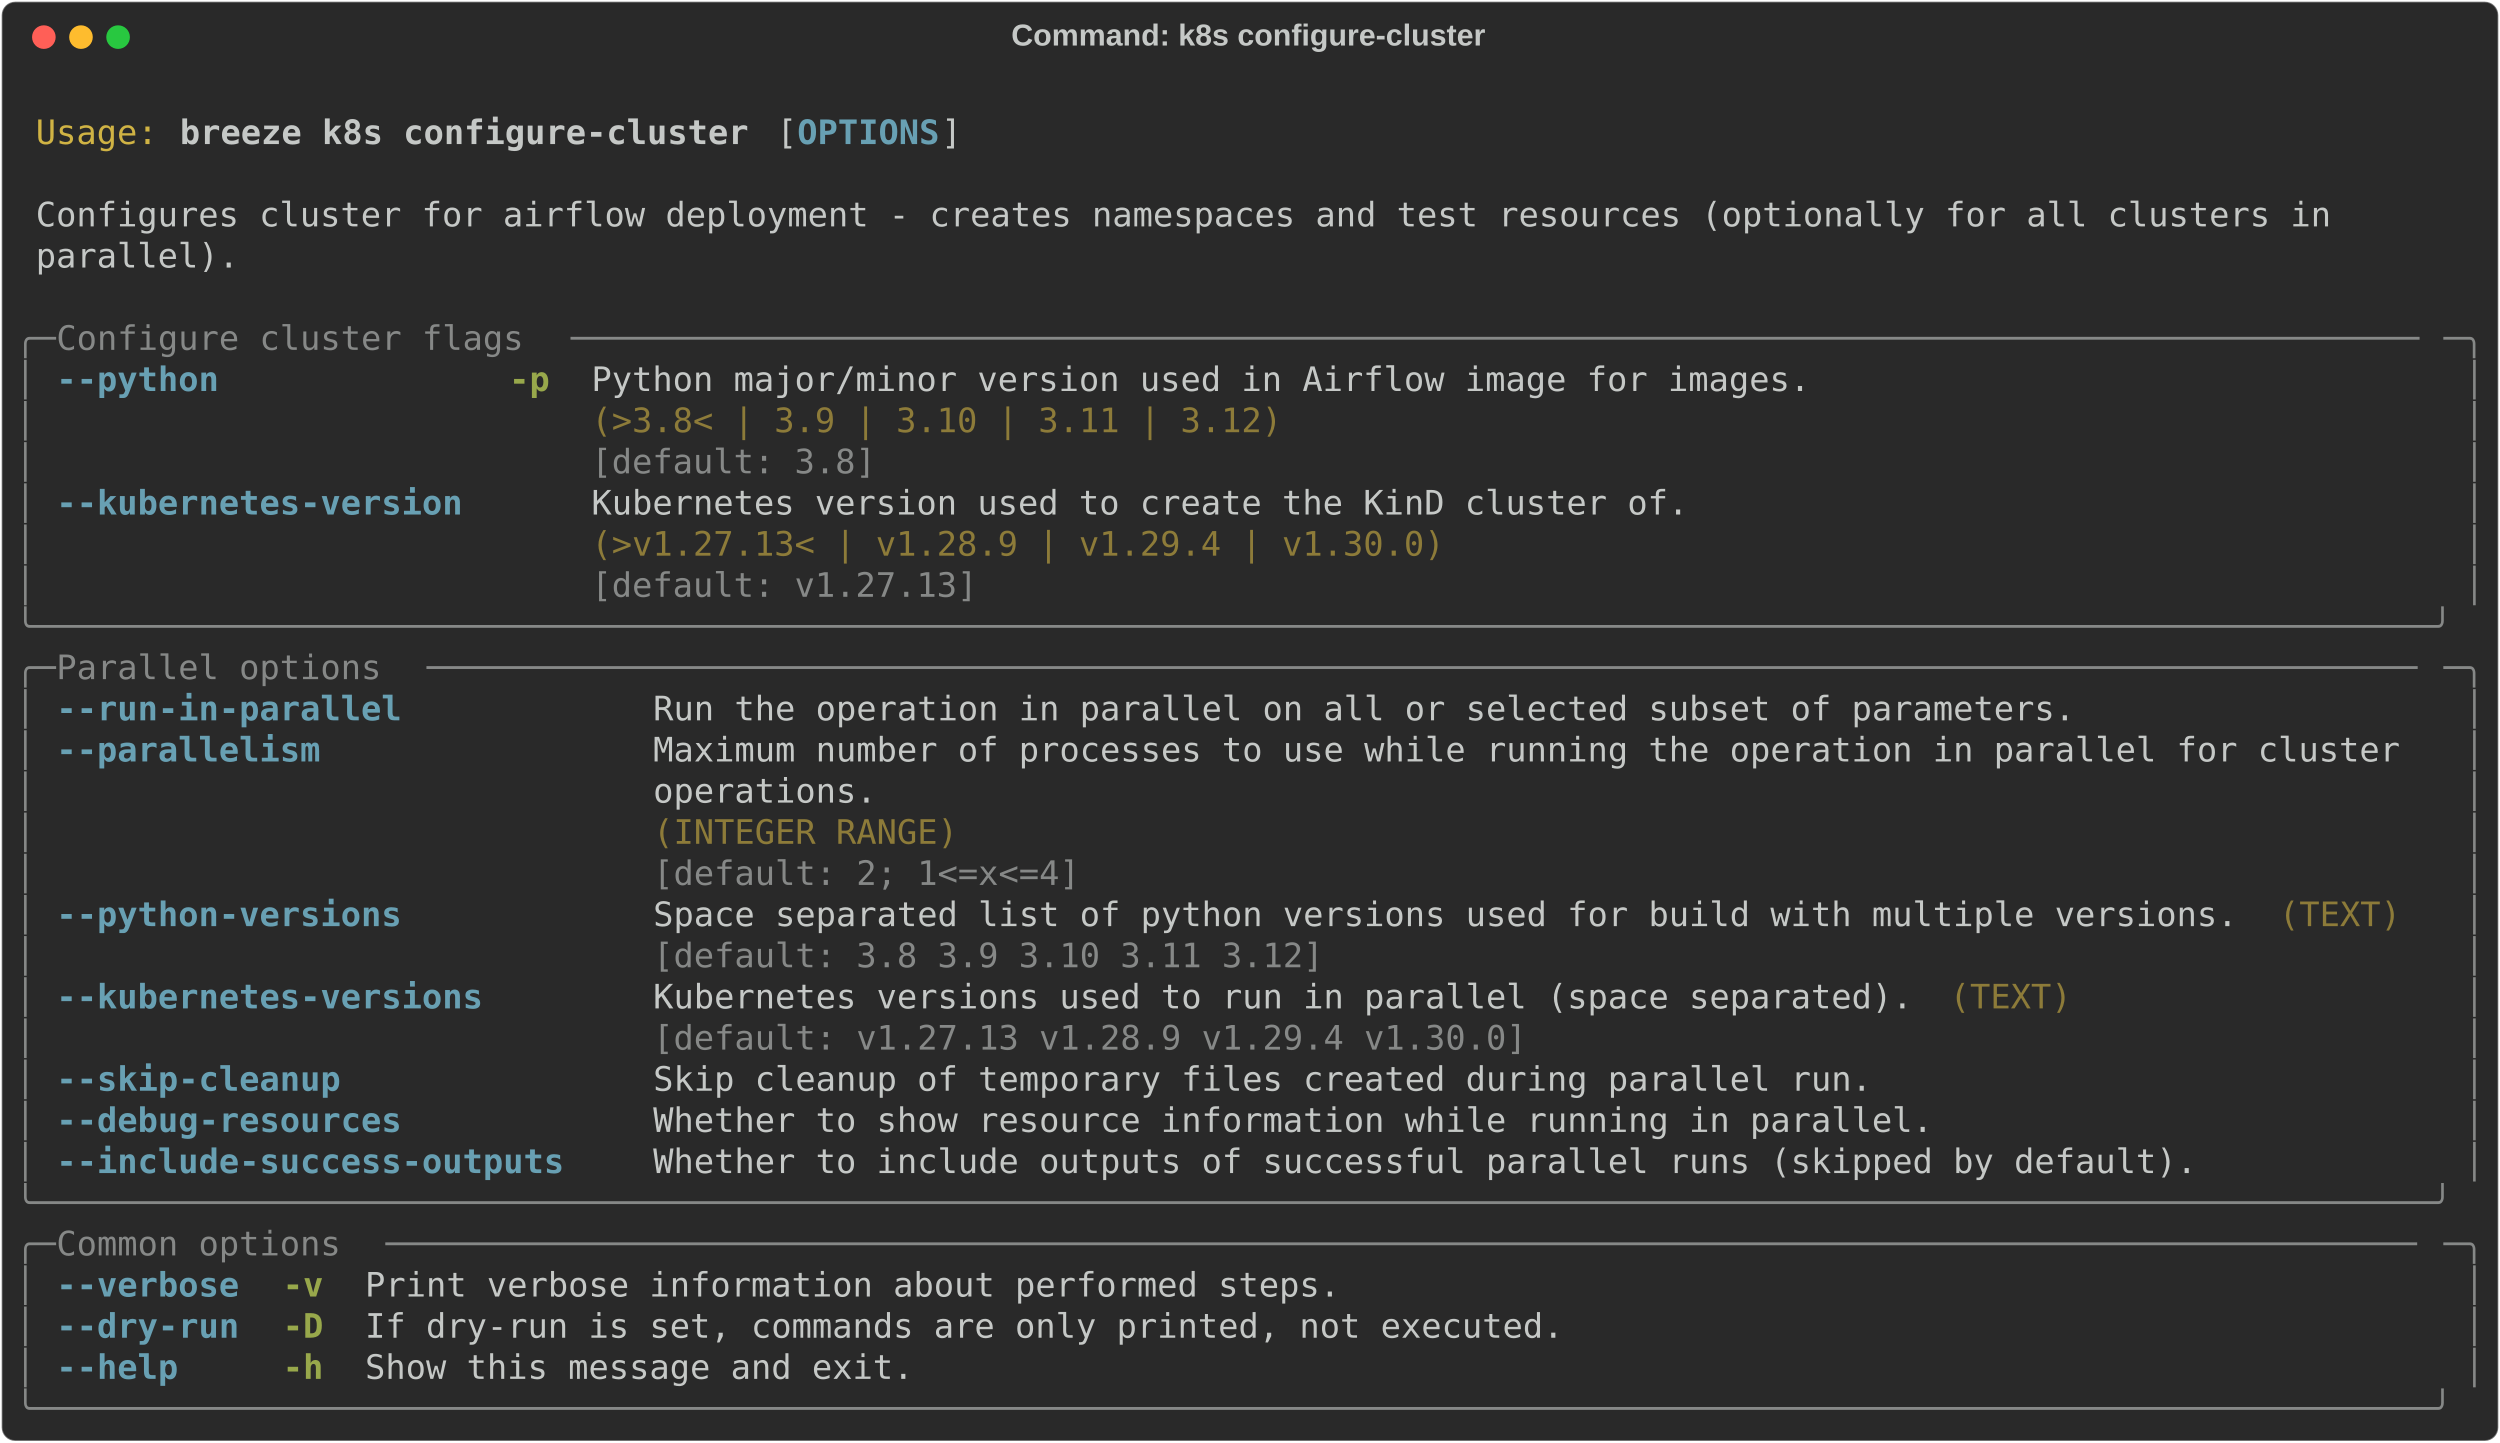
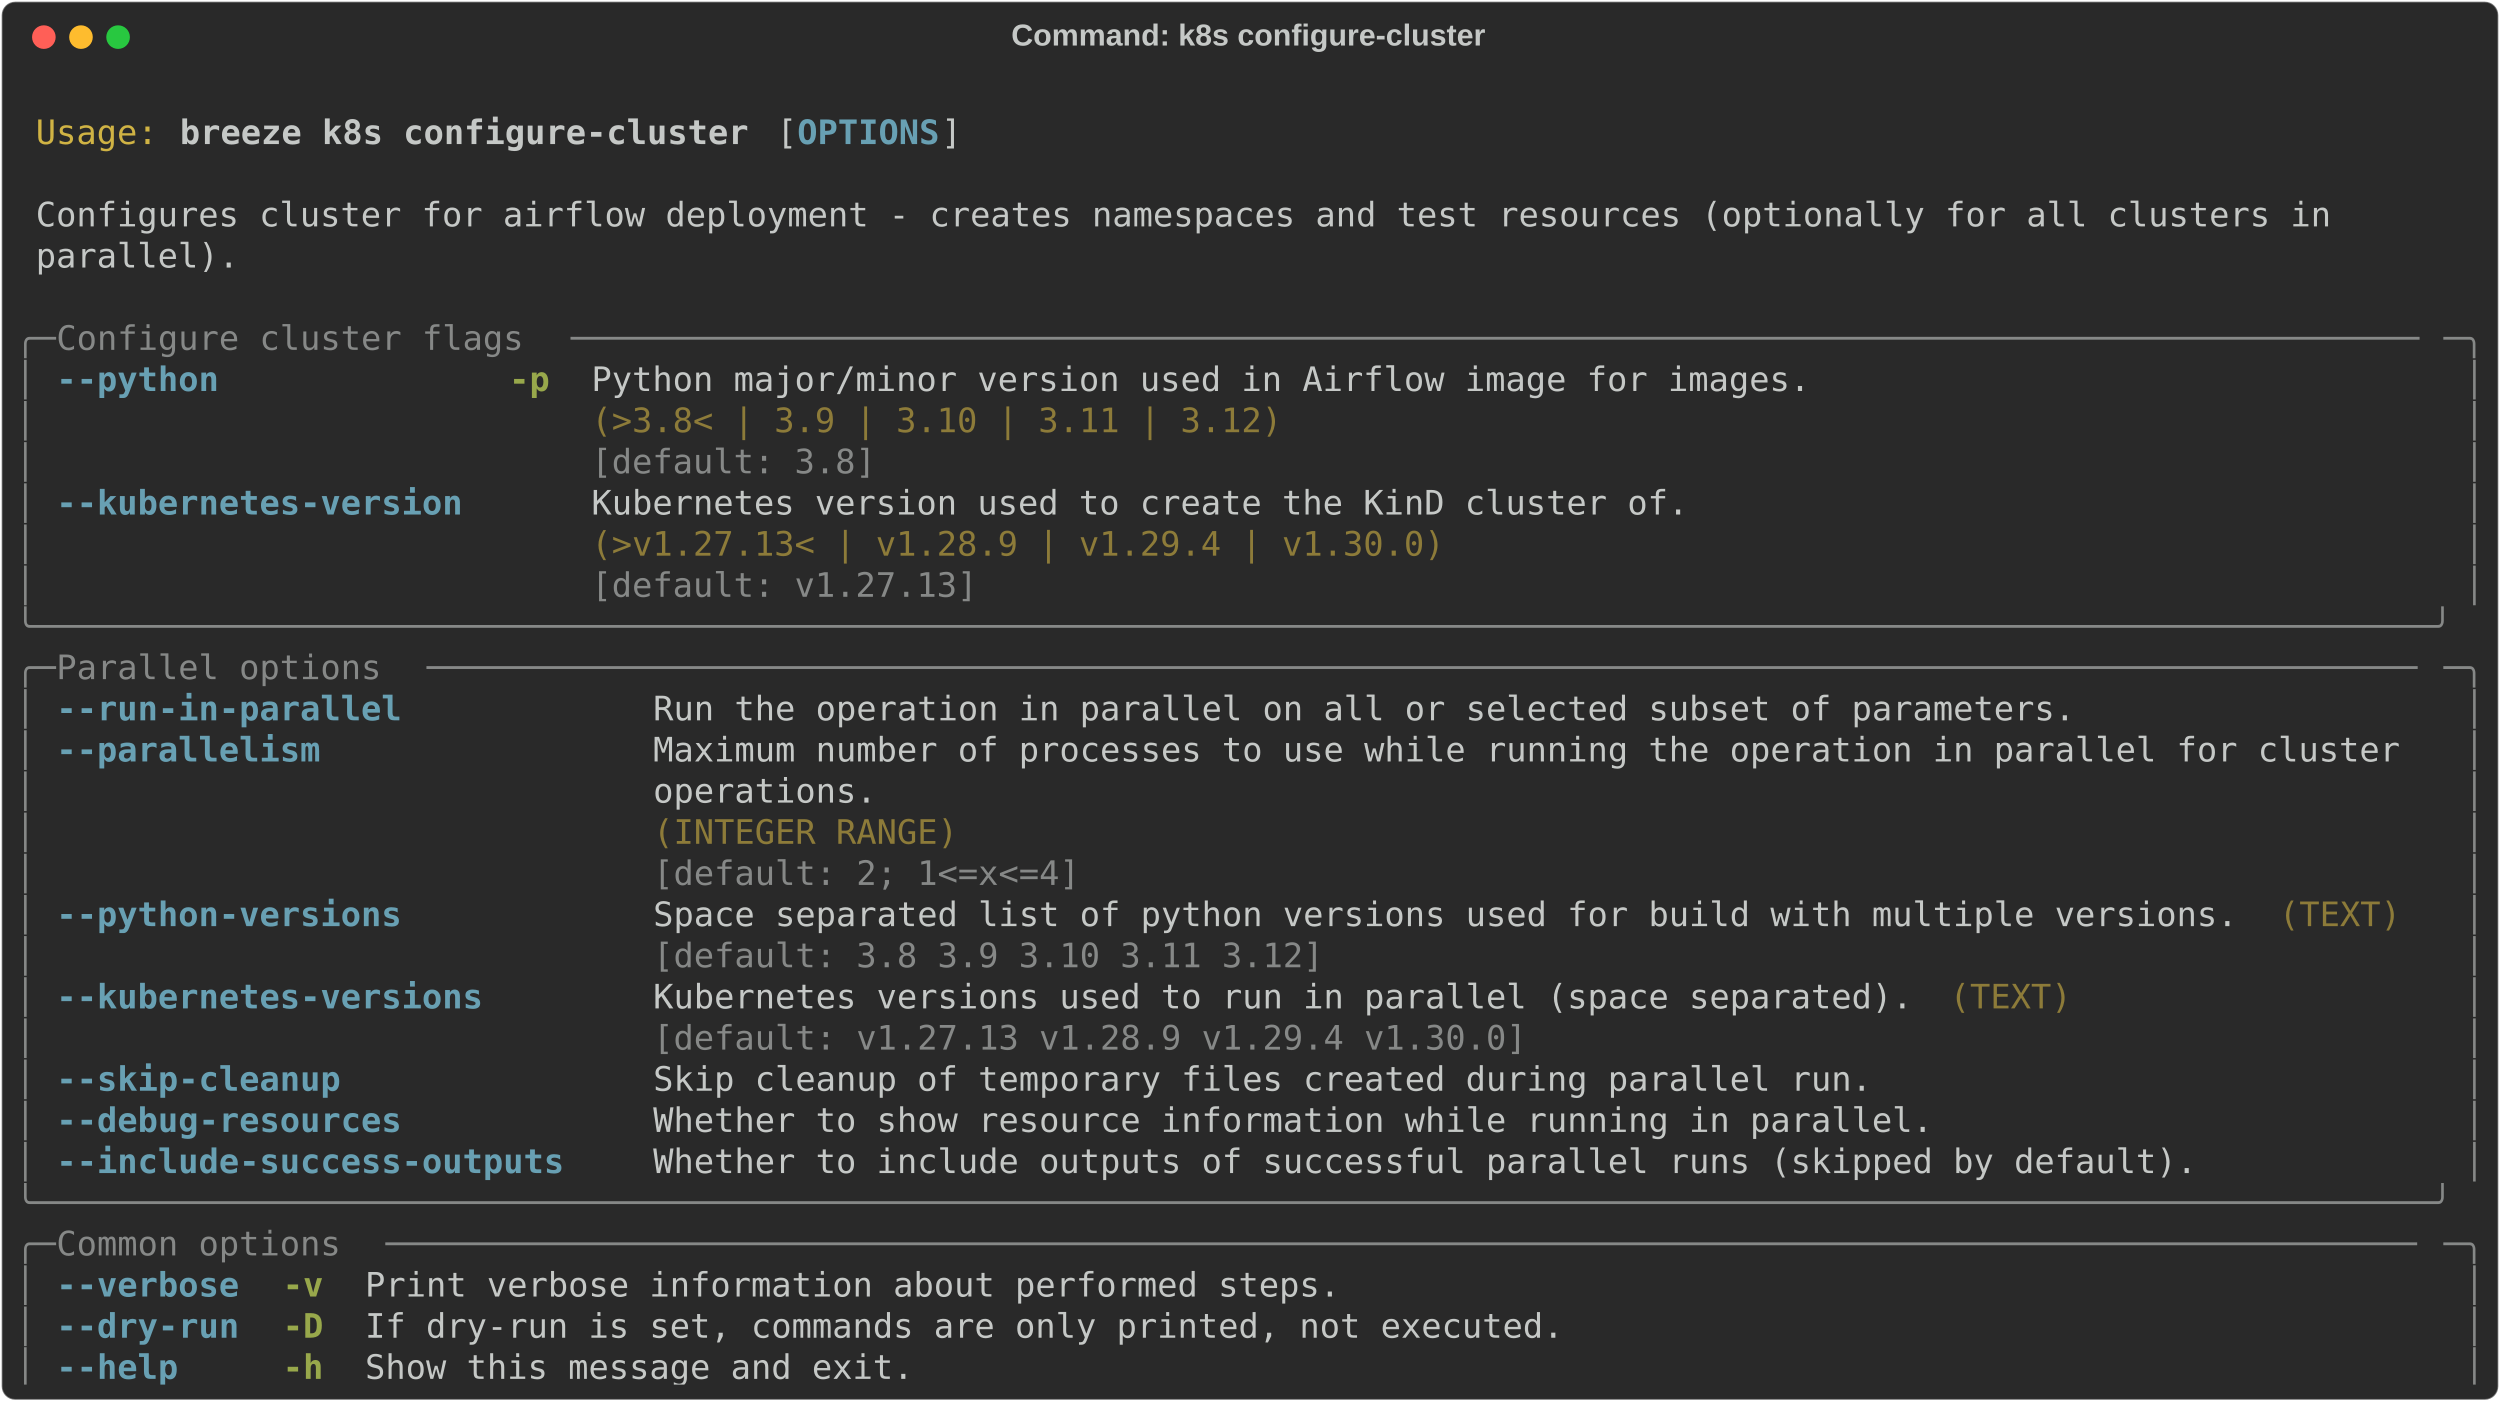
- <svg xmlns="http://www.w3.org/2000/svg" class="rich-terminal" viewBox="0 0 1482 855.2">
+ <svg xmlns="http://www.w3.org/2000/svg" class="rich-terminal" viewBox="0 0 1482 830.8">
  <style>

    @font-face {
        font-family: "Fira Code";
        src: local("FiraCode-Regular"),
                url("https://cdnjs.cloudflare.com/ajax/libs/firacode/6.2.0/woff2/FiraCode-Regular.woff2") format("woff2"),
                url("https://cdnjs.cloudflare.com/ajax/libs/firacode/6.2.0/woff/FiraCode-Regular.woff") format("woff");
        font-style: normal;
        font-weight: 400;
    }
    @font-face {
        font-family: "Fira Code";
        src: local("FiraCode-Bold"),
                url("https://cdnjs.cloudflare.com/ajax/libs/firacode/6.2.0/woff2/FiraCode-Bold.woff2") format("woff2"),
                url("https://cdnjs.cloudflare.com/ajax/libs/firacode/6.2.0/woff/FiraCode-Bold.woff") format("woff");
        font-style: bold;
        font-weight: 700;
    }

    .breeze-k8s-configure-cluster-matrix {
        font-family: Fira Code, monospace;
        font-size: 20px;
        line-height: 24.4px;
        font-variant-east-asian: full-width;
    }

    .breeze-k8s-configure-cluster-title {
        font-size: 18px;
        font-weight: bold;
        font-family: arial;
    }

    .breeze-k8s-configure-cluster-r1 { fill: #c5c8c6 }
.breeze-k8s-configure-cluster-r2 { fill: #d0b344 }
.breeze-k8s-configure-cluster-r3 { fill: #c5c8c6;font-weight: bold }
.breeze-k8s-configure-cluster-r4 { fill: #68a0b3;font-weight: bold }
.breeze-k8s-configure-cluster-r5 { fill: #868887 }
.breeze-k8s-configure-cluster-r6 { fill: #98a84b;font-weight: bold }
.breeze-k8s-configure-cluster-r7 { fill: #8d7b39 }
    </style>
  <defs>
    <clipPath id="breeze-k8s-configure-cluster-clip-terminal">
-       <rect x="0" y="0" width="1463.0" height="804.2" />
+       <rect x="0" y="0" width="1463.0" height="779.8" />
    </clipPath>
    <clipPath id="breeze-k8s-configure-cluster-line-0">
      <rect x="0" y="1.5" width="1464" height="24.65" />
    </clipPath>
    <clipPath id="breeze-k8s-configure-cluster-line-1">
      <rect x="0" y="25.9" width="1464" height="24.65" />
    </clipPath>
    <clipPath id="breeze-k8s-configure-cluster-line-2">
      <rect x="0" y="50.3" width="1464" height="24.65" />
    </clipPath>
    <clipPath id="breeze-k8s-configure-cluster-line-3">
      <rect x="0" y="74.7" width="1464" height="24.65" />
    </clipPath>
    <clipPath id="breeze-k8s-configure-cluster-line-4">
      <rect x="0" y="99.1" width="1464" height="24.65" />
    </clipPath>
    <clipPath id="breeze-k8s-configure-cluster-line-5">
      <rect x="0" y="123.5" width="1464" height="24.65" />
    </clipPath>
    <clipPath id="breeze-k8s-configure-cluster-line-6">
      <rect x="0" y="147.9" width="1464" height="24.65" />
    </clipPath>
    <clipPath id="breeze-k8s-configure-cluster-line-7">
      <rect x="0" y="172.3" width="1464" height="24.65" />
    </clipPath>
    <clipPath id="breeze-k8s-configure-cluster-line-8">
      <rect x="0" y="196.7" width="1464" height="24.65" />
    </clipPath>
    <clipPath id="breeze-k8s-configure-cluster-line-9">
      <rect x="0" y="221.1" width="1464" height="24.65" />
    </clipPath>
    <clipPath id="breeze-k8s-configure-cluster-line-10">
      <rect x="0" y="245.5" width="1464" height="24.65" />
    </clipPath>
    <clipPath id="breeze-k8s-configure-cluster-line-11">
      <rect x="0" y="269.9" width="1464" height="24.65" />
    </clipPath>
    <clipPath id="breeze-k8s-configure-cluster-line-12">
      <rect x="0" y="294.3" width="1464" height="24.65" />
    </clipPath>
    <clipPath id="breeze-k8s-configure-cluster-line-13">
      <rect x="0" y="318.7" width="1464" height="24.65" />
    </clipPath>
    <clipPath id="breeze-k8s-configure-cluster-line-14">
      <rect x="0" y="343.1" width="1464" height="24.65" />
    </clipPath>
    <clipPath id="breeze-k8s-configure-cluster-line-15">
      <rect x="0" y="367.5" width="1464" height="24.65" />
    </clipPath>
    <clipPath id="breeze-k8s-configure-cluster-line-16">
      <rect x="0" y="391.9" width="1464" height="24.65" />
    </clipPath>
    <clipPath id="breeze-k8s-configure-cluster-line-17">
      <rect x="0" y="416.3" width="1464" height="24.65" />
    </clipPath>
    <clipPath id="breeze-k8s-configure-cluster-line-18">
      <rect x="0" y="440.7" width="1464" height="24.65" />
    </clipPath>
    <clipPath id="breeze-k8s-configure-cluster-line-19">
      <rect x="0" y="465.1" width="1464" height="24.65" />
    </clipPath>
    <clipPath id="breeze-k8s-configure-cluster-line-20">
      <rect x="0" y="489.5" width="1464" height="24.65" />
    </clipPath>
    <clipPath id="breeze-k8s-configure-cluster-line-21">
      <rect x="0" y="513.9" width="1464" height="24.65" />
    </clipPath>
    <clipPath id="breeze-k8s-configure-cluster-line-22">
      <rect x="0" y="538.3" width="1464" height="24.65" />
    </clipPath>
    <clipPath id="breeze-k8s-configure-cluster-line-23">
      <rect x="0" y="562.7" width="1464" height="24.65" />
    </clipPath>
    <clipPath id="breeze-k8s-configure-cluster-line-24">
      <rect x="0" y="587.1" width="1464" height="24.65" />
    </clipPath>
    <clipPath id="breeze-k8s-configure-cluster-line-25">
      <rect x="0" y="611.5" width="1464" height="24.65" />
    </clipPath>
    <clipPath id="breeze-k8s-configure-cluster-line-26">
      <rect x="0" y="635.9" width="1464" height="24.65" />
    </clipPath>
    <clipPath id="breeze-k8s-configure-cluster-line-27">
      <rect x="0" y="660.3" width="1464" height="24.65" />
    </clipPath>
    <clipPath id="breeze-k8s-configure-cluster-line-28">
      <rect x="0" y="684.7" width="1464" height="24.65" />
    </clipPath>
    <clipPath id="breeze-k8s-configure-cluster-line-29">
      <rect x="0" y="709.1" width="1464" height="24.65" />
    </clipPath>
    <clipPath id="breeze-k8s-configure-cluster-line-30">
      <rect x="0" y="733.5" width="1464" height="24.65" />
    </clipPath>
-     <clipPath id="breeze-k8s-configure-cluster-line-31">
-       <rect x="0" y="757.9" width="1464" height="24.65" />
-     </clipPath>
  </defs>
-   <rect fill="#292929" stroke="rgba(255,255,255,0.35)" stroke-width="1" x="1" y="1" width="1480" height="853.2" rx="8" />
+   <rect fill="#292929" stroke="rgba(255,255,255,0.35)" stroke-width="1" x="1" y="1" width="1480" height="828.8" rx="8" />
  <text class="breeze-k8s-configure-cluster-title" fill="#c5c8c6" text-anchor="middle" x="740" y="27">Command: k8s configure-cluster</text>
  <g transform="translate(26,22)">
    <circle cx="0" cy="0" r="7" fill="#ff5f57" />
    <circle cx="22" cy="0" r="7" fill="#febc2e" />
    <circle cx="44" cy="0" r="7" fill="#28c840" />
  </g>
  <g transform="translate(9, 41)" clip-path="url(#breeze-k8s-configure-cluster-clip-terminal)">
    <g class="breeze-k8s-configure-cluster-matrix">
      <text class="breeze-k8s-configure-cluster-r1" x="1464" y="20" textLength="12.2" clip-path="url(#breeze-k8s-configure-cluster-line-0)">
</text>
      <text class="breeze-k8s-configure-cluster-r2" x="12.2" y="44.4" textLength="73.2" clip-path="url(#breeze-k8s-configure-cluster-line-1)">Usage:</text>
      <text class="breeze-k8s-configure-cluster-r3" x="97.6" y="44.4" textLength="341.6" clip-path="url(#breeze-k8s-configure-cluster-line-1)">breeze k8s configure-cluster</text>
      <text class="breeze-k8s-configure-cluster-r1" x="451.4" y="44.4" textLength="12.2" clip-path="url(#breeze-k8s-configure-cluster-line-1)">[</text>
      <text class="breeze-k8s-configure-cluster-r4" x="463.6" y="44.4" textLength="85.4" clip-path="url(#breeze-k8s-configure-cluster-line-1)">OPTIONS</text>
      <text class="breeze-k8s-configure-cluster-r1" x="549" y="44.4" textLength="12.2" clip-path="url(#breeze-k8s-configure-cluster-line-1)">]</text>
      <text class="breeze-k8s-configure-cluster-r1" x="1464" y="44.4" textLength="12.2" clip-path="url(#breeze-k8s-configure-cluster-line-1)">
</text>
      <text class="breeze-k8s-configure-cluster-r1" x="1464" y="68.8" textLength="12.2" clip-path="url(#breeze-k8s-configure-cluster-line-2)">
</text>
      <text class="breeze-k8s-configure-cluster-r1" x="12.2" y="93.2" textLength="1390.8" clip-path="url(#breeze-k8s-configure-cluster-line-3)">Configures cluster for airflow deployment - creates namespaces and test resources (optionally for all clusters in </text>
      <text class="breeze-k8s-configure-cluster-r1" x="1464" y="93.2" textLength="12.2" clip-path="url(#breeze-k8s-configure-cluster-line-3)">
</text>
      <text class="breeze-k8s-configure-cluster-r1" x="12.2" y="117.6" textLength="122" clip-path="url(#breeze-k8s-configure-cluster-line-4)">parallel).</text>
      <text class="breeze-k8s-configure-cluster-r1" x="1464" y="117.6" textLength="12.2" clip-path="url(#breeze-k8s-configure-cluster-line-4)">
</text>
      <text class="breeze-k8s-configure-cluster-r1" x="1464" y="142" textLength="12.2" clip-path="url(#breeze-k8s-configure-cluster-line-5)">
</text>
      <text class="breeze-k8s-configure-cluster-r5" x="0" y="166.4" textLength="24.4" clip-path="url(#breeze-k8s-configure-cluster-line-6)">╭─</text>
      <text class="breeze-k8s-configure-cluster-r5" x="24.4" y="166.4" textLength="305" clip-path="url(#breeze-k8s-configure-cluster-line-6)"> Configure cluster flags </text>
      <text class="breeze-k8s-configure-cluster-r5" x="329.4" y="166.4" textLength="1110.2" clip-path="url(#breeze-k8s-configure-cluster-line-6)">───────────────────────────────────────────────────────────────────────────────────────────</text>
      <text class="breeze-k8s-configure-cluster-r5" x="1439.6" y="166.4" textLength="24.4" clip-path="url(#breeze-k8s-configure-cluster-line-6)">─╮</text>
      <text class="breeze-k8s-configure-cluster-r1" x="1464" y="166.4" textLength="12.2" clip-path="url(#breeze-k8s-configure-cluster-line-6)">
</text>
      <text class="breeze-k8s-configure-cluster-r5" x="0" y="190.8" textLength="12.2" clip-path="url(#breeze-k8s-configure-cluster-line-7)">│</text>
      <text class="breeze-k8s-configure-cluster-r4" x="24.4" y="190.8" textLength="97.6" clip-path="url(#breeze-k8s-configure-cluster-line-7)">--python</text>
      <text class="breeze-k8s-configure-cluster-r6" x="292.8" y="190.8" textLength="24.4" clip-path="url(#breeze-k8s-configure-cluster-line-7)">-p</text>
      <text class="breeze-k8s-configure-cluster-r1" x="341.6" y="190.8" textLength="732" clip-path="url(#breeze-k8s-configure-cluster-line-7)">Python major/minor version used in Airflow image for images.</text>
      <text class="breeze-k8s-configure-cluster-r5" x="1451.8" y="190.8" textLength="12.2" clip-path="url(#breeze-k8s-configure-cluster-line-7)">│</text>
      <text class="breeze-k8s-configure-cluster-r1" x="1464" y="190.8" textLength="12.2" clip-path="url(#breeze-k8s-configure-cluster-line-7)">
</text>
      <text class="breeze-k8s-configure-cluster-r5" x="0" y="215.2" textLength="12.2" clip-path="url(#breeze-k8s-configure-cluster-line-8)">│</text>
      <text class="breeze-k8s-configure-cluster-r7" x="341.6" y="215.2" textLength="732" clip-path="url(#breeze-k8s-configure-cluster-line-8)">(&gt;3.8&lt; | 3.9 | 3.10 | 3.11 | 3.12)                          </text>
      <text class="breeze-k8s-configure-cluster-r5" x="1451.8" y="215.2" textLength="12.2" clip-path="url(#breeze-k8s-configure-cluster-line-8)">│</text>
      <text class="breeze-k8s-configure-cluster-r1" x="1464" y="215.2" textLength="12.2" clip-path="url(#breeze-k8s-configure-cluster-line-8)">
</text>
      <text class="breeze-k8s-configure-cluster-r5" x="0" y="239.6" textLength="12.2" clip-path="url(#breeze-k8s-configure-cluster-line-9)">│</text>
      <text class="breeze-k8s-configure-cluster-r5" x="341.6" y="239.6" textLength="732" clip-path="url(#breeze-k8s-configure-cluster-line-9)">[default: 3.8]                                              </text>
      <text class="breeze-k8s-configure-cluster-r5" x="1451.8" y="239.6" textLength="12.2" clip-path="url(#breeze-k8s-configure-cluster-line-9)">│</text>
      <text class="breeze-k8s-configure-cluster-r1" x="1464" y="239.6" textLength="12.2" clip-path="url(#breeze-k8s-configure-cluster-line-9)">
</text>
      <text class="breeze-k8s-configure-cluster-r5" x="0" y="264" textLength="12.2" clip-path="url(#breeze-k8s-configure-cluster-line-10)">│</text>
      <text class="breeze-k8s-configure-cluster-r4" x="24.4" y="264" textLength="244" clip-path="url(#breeze-k8s-configure-cluster-line-10)">--kubernetes-version</text>
      <text class="breeze-k8s-configure-cluster-r1" x="341.6" y="264" textLength="658.8" clip-path="url(#breeze-k8s-configure-cluster-line-10)">Kubernetes version used to create the KinD cluster of.</text>
      <text class="breeze-k8s-configure-cluster-r5" x="1451.8" y="264" textLength="12.2" clip-path="url(#breeze-k8s-configure-cluster-line-10)">│</text>
      <text class="breeze-k8s-configure-cluster-r1" x="1464" y="264" textLength="12.2" clip-path="url(#breeze-k8s-configure-cluster-line-10)">
</text>
      <text class="breeze-k8s-configure-cluster-r5" x="0" y="288.4" textLength="12.2" clip-path="url(#breeze-k8s-configure-cluster-line-11)">│</text>
      <text class="breeze-k8s-configure-cluster-r7" x="341.6" y="288.4" textLength="658.8" clip-path="url(#breeze-k8s-configure-cluster-line-11)">(&gt;v1.27.13&lt; | v1.28.9 | v1.29.4 | v1.30.0)            </text>
      <text class="breeze-k8s-configure-cluster-r5" x="1451.8" y="288.4" textLength="12.2" clip-path="url(#breeze-k8s-configure-cluster-line-11)">│</text>
      <text class="breeze-k8s-configure-cluster-r1" x="1464" y="288.4" textLength="12.2" clip-path="url(#breeze-k8s-configure-cluster-line-11)">
</text>
      <text class="breeze-k8s-configure-cluster-r5" x="0" y="312.8" textLength="12.2" clip-path="url(#breeze-k8s-configure-cluster-line-12)">│</text>
      <text class="breeze-k8s-configure-cluster-r5" x="341.6" y="312.8" textLength="658.8" clip-path="url(#breeze-k8s-configure-cluster-line-12)">[default: v1.27.13]                                   </text>
      <text class="breeze-k8s-configure-cluster-r5" x="1451.8" y="312.8" textLength="12.2" clip-path="url(#breeze-k8s-configure-cluster-line-12)">│</text>
      <text class="breeze-k8s-configure-cluster-r1" x="1464" y="312.8" textLength="12.2" clip-path="url(#breeze-k8s-configure-cluster-line-12)">
</text>
      <text class="breeze-k8s-configure-cluster-r5" x="0" y="337.2" textLength="1464" clip-path="url(#breeze-k8s-configure-cluster-line-13)">╰──────────────────────────────────────────────────────────────────────────────────────────────────────────────────────╯</text>
      <text class="breeze-k8s-configure-cluster-r1" x="1464" y="337.2" textLength="12.2" clip-path="url(#breeze-k8s-configure-cluster-line-13)">
</text>
      <text class="breeze-k8s-configure-cluster-r5" x="0" y="361.6" textLength="24.4" clip-path="url(#breeze-k8s-configure-cluster-line-14)">╭─</text>
      <text class="breeze-k8s-configure-cluster-r5" x="24.4" y="361.6" textLength="219.6" clip-path="url(#breeze-k8s-configure-cluster-line-14)"> Parallel options </text>
      <text class="breeze-k8s-configure-cluster-r5" x="244" y="361.6" textLength="1195.6" clip-path="url(#breeze-k8s-configure-cluster-line-14)">──────────────────────────────────────────────────────────────────────────────────────────────────</text>
      <text class="breeze-k8s-configure-cluster-r5" x="1439.6" y="361.6" textLength="24.4" clip-path="url(#breeze-k8s-configure-cluster-line-14)">─╮</text>
      <text class="breeze-k8s-configure-cluster-r1" x="1464" y="361.6" textLength="12.2" clip-path="url(#breeze-k8s-configure-cluster-line-14)">
</text>
      <text class="breeze-k8s-configure-cluster-r5" x="0" y="386" textLength="12.2" clip-path="url(#breeze-k8s-configure-cluster-line-15)">│</text>
      <text class="breeze-k8s-configure-cluster-r4" x="24.4" y="386" textLength="207.4" clip-path="url(#breeze-k8s-configure-cluster-line-15)">--run-in-parallel</text>
      <text class="breeze-k8s-configure-cluster-r1" x="378.2" y="386" textLength="854" clip-path="url(#breeze-k8s-configure-cluster-line-15)">Run the operation in parallel on all or selected subset of parameters.</text>
      <text class="breeze-k8s-configure-cluster-r5" x="1451.8" y="386" textLength="12.2" clip-path="url(#breeze-k8s-configure-cluster-line-15)">│</text>
      <text class="breeze-k8s-configure-cluster-r1" x="1464" y="386" textLength="12.2" clip-path="url(#breeze-k8s-configure-cluster-line-15)">
</text>
      <text class="breeze-k8s-configure-cluster-r5" x="0" y="410.4" textLength="12.2" clip-path="url(#breeze-k8s-configure-cluster-line-16)">│</text>
      <text class="breeze-k8s-configure-cluster-r4" x="24.4" y="410.4" textLength="158.6" clip-path="url(#breeze-k8s-configure-cluster-line-16)">--parallelism</text>
      <text class="breeze-k8s-configure-cluster-r1" x="378.2" y="410.4" textLength="1061.4" clip-path="url(#breeze-k8s-configure-cluster-line-16)">Maximum number of processes to use while running the operation in parallel for cluster </text>
      <text class="breeze-k8s-configure-cluster-r5" x="1451.8" y="410.4" textLength="12.2" clip-path="url(#breeze-k8s-configure-cluster-line-16)">│</text>
      <text class="breeze-k8s-configure-cluster-r1" x="1464" y="410.4" textLength="12.2" clip-path="url(#breeze-k8s-configure-cluster-line-16)">
</text>
      <text class="breeze-k8s-configure-cluster-r5" x="0" y="434.8" textLength="12.2" clip-path="url(#breeze-k8s-configure-cluster-line-17)">│</text>
      <text class="breeze-k8s-configure-cluster-r1" x="378.2" y="434.8" textLength="1061.4" clip-path="url(#breeze-k8s-configure-cluster-line-17)">operations.                                                                            </text>
      <text class="breeze-k8s-configure-cluster-r5" x="1451.8" y="434.8" textLength="12.2" clip-path="url(#breeze-k8s-configure-cluster-line-17)">│</text>
      <text class="breeze-k8s-configure-cluster-r1" x="1464" y="434.8" textLength="12.2" clip-path="url(#breeze-k8s-configure-cluster-line-17)">
</text>
      <text class="breeze-k8s-configure-cluster-r5" x="0" y="459.2" textLength="12.2" clip-path="url(#breeze-k8s-configure-cluster-line-18)">│</text>
      <text class="breeze-k8s-configure-cluster-r7" x="378.2" y="459.2" textLength="1061.4" clip-path="url(#breeze-k8s-configure-cluster-line-18)">(INTEGER RANGE)                                                                        </text>
      <text class="breeze-k8s-configure-cluster-r5" x="1451.8" y="459.2" textLength="12.2" clip-path="url(#breeze-k8s-configure-cluster-line-18)">│</text>
      <text class="breeze-k8s-configure-cluster-r1" x="1464" y="459.2" textLength="12.2" clip-path="url(#breeze-k8s-configure-cluster-line-18)">
</text>
      <text class="breeze-k8s-configure-cluster-r5" x="0" y="483.6" textLength="12.2" clip-path="url(#breeze-k8s-configure-cluster-line-19)">│</text>
      <text class="breeze-k8s-configure-cluster-r5" x="378.2" y="483.6" textLength="1061.4" clip-path="url(#breeze-k8s-configure-cluster-line-19)">[default: 2; 1&lt;=x&lt;=4]                                                                  </text>
      <text class="breeze-k8s-configure-cluster-r5" x="1451.8" y="483.6" textLength="12.2" clip-path="url(#breeze-k8s-configure-cluster-line-19)">│</text>
      <text class="breeze-k8s-configure-cluster-r1" x="1464" y="483.6" textLength="12.2" clip-path="url(#breeze-k8s-configure-cluster-line-19)">
</text>
      <text class="breeze-k8s-configure-cluster-r5" x="0" y="508" textLength="12.2" clip-path="url(#breeze-k8s-configure-cluster-line-20)">│</text>
      <text class="breeze-k8s-configure-cluster-r4" x="24.4" y="508" textLength="207.4" clip-path="url(#breeze-k8s-configure-cluster-line-20)">--python-versions</text>
      <text class="breeze-k8s-configure-cluster-r1" x="378.2" y="508" textLength="951.6" clip-path="url(#breeze-k8s-configure-cluster-line-20)">Space separated list of python versions used for build with multiple versions.</text>
      <text class="breeze-k8s-configure-cluster-r7" x="1342" y="508" textLength="73.2" clip-path="url(#breeze-k8s-configure-cluster-line-20)">(TEXT)</text>
      <text class="breeze-k8s-configure-cluster-r5" x="1451.8" y="508" textLength="12.2" clip-path="url(#breeze-k8s-configure-cluster-line-20)">│</text>
      <text class="breeze-k8s-configure-cluster-r1" x="1464" y="508" textLength="12.2" clip-path="url(#breeze-k8s-configure-cluster-line-20)">
</text>
      <text class="breeze-k8s-configure-cluster-r5" x="0" y="532.4" textLength="12.2" clip-path="url(#breeze-k8s-configure-cluster-line-21)">│</text>
      <text class="breeze-k8s-configure-cluster-r5" x="378.2" y="532.4" textLength="951.6" clip-path="url(#breeze-k8s-configure-cluster-line-21)">[default: 3.8 3.9 3.10 3.11 3.12]                                             </text>
      <text class="breeze-k8s-configure-cluster-r5" x="1451.8" y="532.4" textLength="12.2" clip-path="url(#breeze-k8s-configure-cluster-line-21)">│</text>
      <text class="breeze-k8s-configure-cluster-r1" x="1464" y="532.4" textLength="12.2" clip-path="url(#breeze-k8s-configure-cluster-line-21)">
</text>
      <text class="breeze-k8s-configure-cluster-r5" x="0" y="556.8" textLength="12.2" clip-path="url(#breeze-k8s-configure-cluster-line-22)">│</text>
      <text class="breeze-k8s-configure-cluster-r4" x="24.4" y="556.8" textLength="256.2" clip-path="url(#breeze-k8s-configure-cluster-line-22)">--kubernetes-versions</text>
      <text class="breeze-k8s-configure-cluster-r1" x="378.2" y="556.8" textLength="756.4" clip-path="url(#breeze-k8s-configure-cluster-line-22)">Kubernetes versions used to run in parallel (space separated).</text>
      <text class="breeze-k8s-configure-cluster-r7" x="1146.8" y="556.8" textLength="73.2" clip-path="url(#breeze-k8s-configure-cluster-line-22)">(TEXT)</text>
      <text class="breeze-k8s-configure-cluster-r5" x="1451.8" y="556.8" textLength="12.2" clip-path="url(#breeze-k8s-configure-cluster-line-22)">│</text>
      <text class="breeze-k8s-configure-cluster-r1" x="1464" y="556.8" textLength="12.2" clip-path="url(#breeze-k8s-configure-cluster-line-22)">
</text>
      <text class="breeze-k8s-configure-cluster-r5" x="0" y="581.2" textLength="12.2" clip-path="url(#breeze-k8s-configure-cluster-line-23)">│</text>
      <text class="breeze-k8s-configure-cluster-r5" x="378.2" y="581.2" textLength="756.4" clip-path="url(#breeze-k8s-configure-cluster-line-23)">[default: v1.27.13 v1.28.9 v1.29.4 v1.30.0]                   </text>
      <text class="breeze-k8s-configure-cluster-r5" x="1451.8" y="581.2" textLength="12.2" clip-path="url(#breeze-k8s-configure-cluster-line-23)">│</text>
      <text class="breeze-k8s-configure-cluster-r1" x="1464" y="581.2" textLength="12.2" clip-path="url(#breeze-k8s-configure-cluster-line-23)">
</text>
      <text class="breeze-k8s-configure-cluster-r5" x="0" y="605.6" textLength="12.2" clip-path="url(#breeze-k8s-configure-cluster-line-24)">│</text>
      <text class="breeze-k8s-configure-cluster-r4" x="24.4" y="605.6" textLength="170.8" clip-path="url(#breeze-k8s-configure-cluster-line-24)">--skip-cleanup</text>
      <text class="breeze-k8s-configure-cluster-r1" x="378.2" y="605.6" textLength="732" clip-path="url(#breeze-k8s-configure-cluster-line-24)">Skip cleanup of temporary files created during parallel run.</text>
      <text class="breeze-k8s-configure-cluster-r5" x="1451.8" y="605.6" textLength="12.2" clip-path="url(#breeze-k8s-configure-cluster-line-24)">│</text>
      <text class="breeze-k8s-configure-cluster-r1" x="1464" y="605.6" textLength="12.2" clip-path="url(#breeze-k8s-configure-cluster-line-24)">
</text>
      <text class="breeze-k8s-configure-cluster-r5" x="0" y="630" textLength="12.2" clip-path="url(#breeze-k8s-configure-cluster-line-25)">│</text>
      <text class="breeze-k8s-configure-cluster-r4" x="24.4" y="630" textLength="207.4" clip-path="url(#breeze-k8s-configure-cluster-line-25)">--debug-resources</text>
      <text class="breeze-k8s-configure-cluster-r1" x="378.2" y="630" textLength="768.6" clip-path="url(#breeze-k8s-configure-cluster-line-25)">Whether to show resource information while running in parallel.</text>
      <text class="breeze-k8s-configure-cluster-r5" x="1451.8" y="630" textLength="12.2" clip-path="url(#breeze-k8s-configure-cluster-line-25)">│</text>
      <text class="breeze-k8s-configure-cluster-r1" x="1464" y="630" textLength="12.2" clip-path="url(#breeze-k8s-configure-cluster-line-25)">
</text>
      <text class="breeze-k8s-configure-cluster-r5" x="0" y="654.4" textLength="12.2" clip-path="url(#breeze-k8s-configure-cluster-line-26)">│</text>
      <text class="breeze-k8s-configure-cluster-r4" x="24.4" y="654.4" textLength="305" clip-path="url(#breeze-k8s-configure-cluster-line-26)">--include-success-outputs</text>
      <text class="breeze-k8s-configure-cluster-r1" x="378.2" y="654.4" textLength="927.2" clip-path="url(#breeze-k8s-configure-cluster-line-26)">Whether to include outputs of successful parallel runs (skipped by default).</text>
      <text class="breeze-k8s-configure-cluster-r5" x="1451.8" y="654.4" textLength="12.2" clip-path="url(#breeze-k8s-configure-cluster-line-26)">│</text>
      <text class="breeze-k8s-configure-cluster-r1" x="1464" y="654.4" textLength="12.2" clip-path="url(#breeze-k8s-configure-cluster-line-26)">
</text>
      <text class="breeze-k8s-configure-cluster-r5" x="0" y="678.8" textLength="1464" clip-path="url(#breeze-k8s-configure-cluster-line-27)">╰──────────────────────────────────────────────────────────────────────────────────────────────────────────────────────╯</text>
      <text class="breeze-k8s-configure-cluster-r1" x="1464" y="678.8" textLength="12.2" clip-path="url(#breeze-k8s-configure-cluster-line-27)">
</text>
      <text class="breeze-k8s-configure-cluster-r5" x="0" y="703.2" textLength="24.4" clip-path="url(#breeze-k8s-configure-cluster-line-28)">╭─</text>
      <text class="breeze-k8s-configure-cluster-r5" x="24.4" y="703.2" textLength="195.2" clip-path="url(#breeze-k8s-configure-cluster-line-28)"> Common options </text>
      <text class="breeze-k8s-configure-cluster-r5" x="219.6" y="703.2" textLength="1220" clip-path="url(#breeze-k8s-configure-cluster-line-28)">────────────────────────────────────────────────────────────────────────────────────────────────────</text>
      <text class="breeze-k8s-configure-cluster-r5" x="1439.6" y="703.2" textLength="24.4" clip-path="url(#breeze-k8s-configure-cluster-line-28)">─╮</text>
      <text class="breeze-k8s-configure-cluster-r1" x="1464" y="703.2" textLength="12.2" clip-path="url(#breeze-k8s-configure-cluster-line-28)">
</text>
      <text class="breeze-k8s-configure-cluster-r5" x="0" y="727.6" textLength="12.2" clip-path="url(#breeze-k8s-configure-cluster-line-29)">│</text>
      <text class="breeze-k8s-configure-cluster-r4" x="24.4" y="727.6" textLength="109.8" clip-path="url(#breeze-k8s-configure-cluster-line-29)">--verbose</text>
      <text class="breeze-k8s-configure-cluster-r6" x="158.6" y="727.6" textLength="24.4" clip-path="url(#breeze-k8s-configure-cluster-line-29)">-v</text>
      <text class="breeze-k8s-configure-cluster-r1" x="207.4" y="727.6" textLength="585.6" clip-path="url(#breeze-k8s-configure-cluster-line-29)">Print verbose information about performed steps.</text>
      <text class="breeze-k8s-configure-cluster-r5" x="1451.8" y="727.6" textLength="12.2" clip-path="url(#breeze-k8s-configure-cluster-line-29)">│</text>
      <text class="breeze-k8s-configure-cluster-r1" x="1464" y="727.6" textLength="12.2" clip-path="url(#breeze-k8s-configure-cluster-line-29)">
</text>
      <text class="breeze-k8s-configure-cluster-r5" x="0" y="752" textLength="12.2" clip-path="url(#breeze-k8s-configure-cluster-line-30)">│</text>
      <text class="breeze-k8s-configure-cluster-r4" x="24.4" y="752" textLength="109.8" clip-path="url(#breeze-k8s-configure-cluster-line-30)">--dry-run</text>
      <text class="breeze-k8s-configure-cluster-r6" x="158.6" y="752" textLength="24.4" clip-path="url(#breeze-k8s-configure-cluster-line-30)">-D</text>
      <text class="breeze-k8s-configure-cluster-r1" x="207.4" y="752" textLength="719.8" clip-path="url(#breeze-k8s-configure-cluster-line-30)">If dry-run is set, commands are only printed, not executed.</text>
      <text class="breeze-k8s-configure-cluster-r5" x="1451.8" y="752" textLength="12.2" clip-path="url(#breeze-k8s-configure-cluster-line-30)">│</text>
      <text class="breeze-k8s-configure-cluster-r1" x="1464" y="752" textLength="12.2" clip-path="url(#breeze-k8s-configure-cluster-line-30)">
</text>
      <text class="breeze-k8s-configure-cluster-r5" x="0" y="776.4" textLength="12.2" clip-path="url(#breeze-k8s-configure-cluster-line-31)">│</text>
      <text class="breeze-k8s-configure-cluster-r4" x="24.4" y="776.4" textLength="73.2" clip-path="url(#breeze-k8s-configure-cluster-line-31)">--help</text>
      <text class="breeze-k8s-configure-cluster-r6" x="158.6" y="776.4" textLength="24.4" clip-path="url(#breeze-k8s-configure-cluster-line-31)">-h</text>
      <text class="breeze-k8s-configure-cluster-r1" x="207.4" y="776.4" textLength="329.4" clip-path="url(#breeze-k8s-configure-cluster-line-31)">Show this message and exit.</text>
      <text class="breeze-k8s-configure-cluster-r5" x="1451.8" y="776.4" textLength="12.2" clip-path="url(#breeze-k8s-configure-cluster-line-31)">│</text>
      <text class="breeze-k8s-configure-cluster-r1" x="1464" y="776.4" textLength="12.2" clip-path="url(#breeze-k8s-configure-cluster-line-31)">
</text>
      <text class="breeze-k8s-configure-cluster-r5" x="0" y="800.8" textLength="1464" clip-path="url(#breeze-k8s-configure-cluster-line-32)">╰──────────────────────────────────────────────────────────────────────────────────────────────────────────────────────╯</text>
      <text class="breeze-k8s-configure-cluster-r1" x="1464" y="800.8" textLength="12.2" clip-path="url(#breeze-k8s-configure-cluster-line-32)">
</text>
    </g>
  </g>
</svg>
